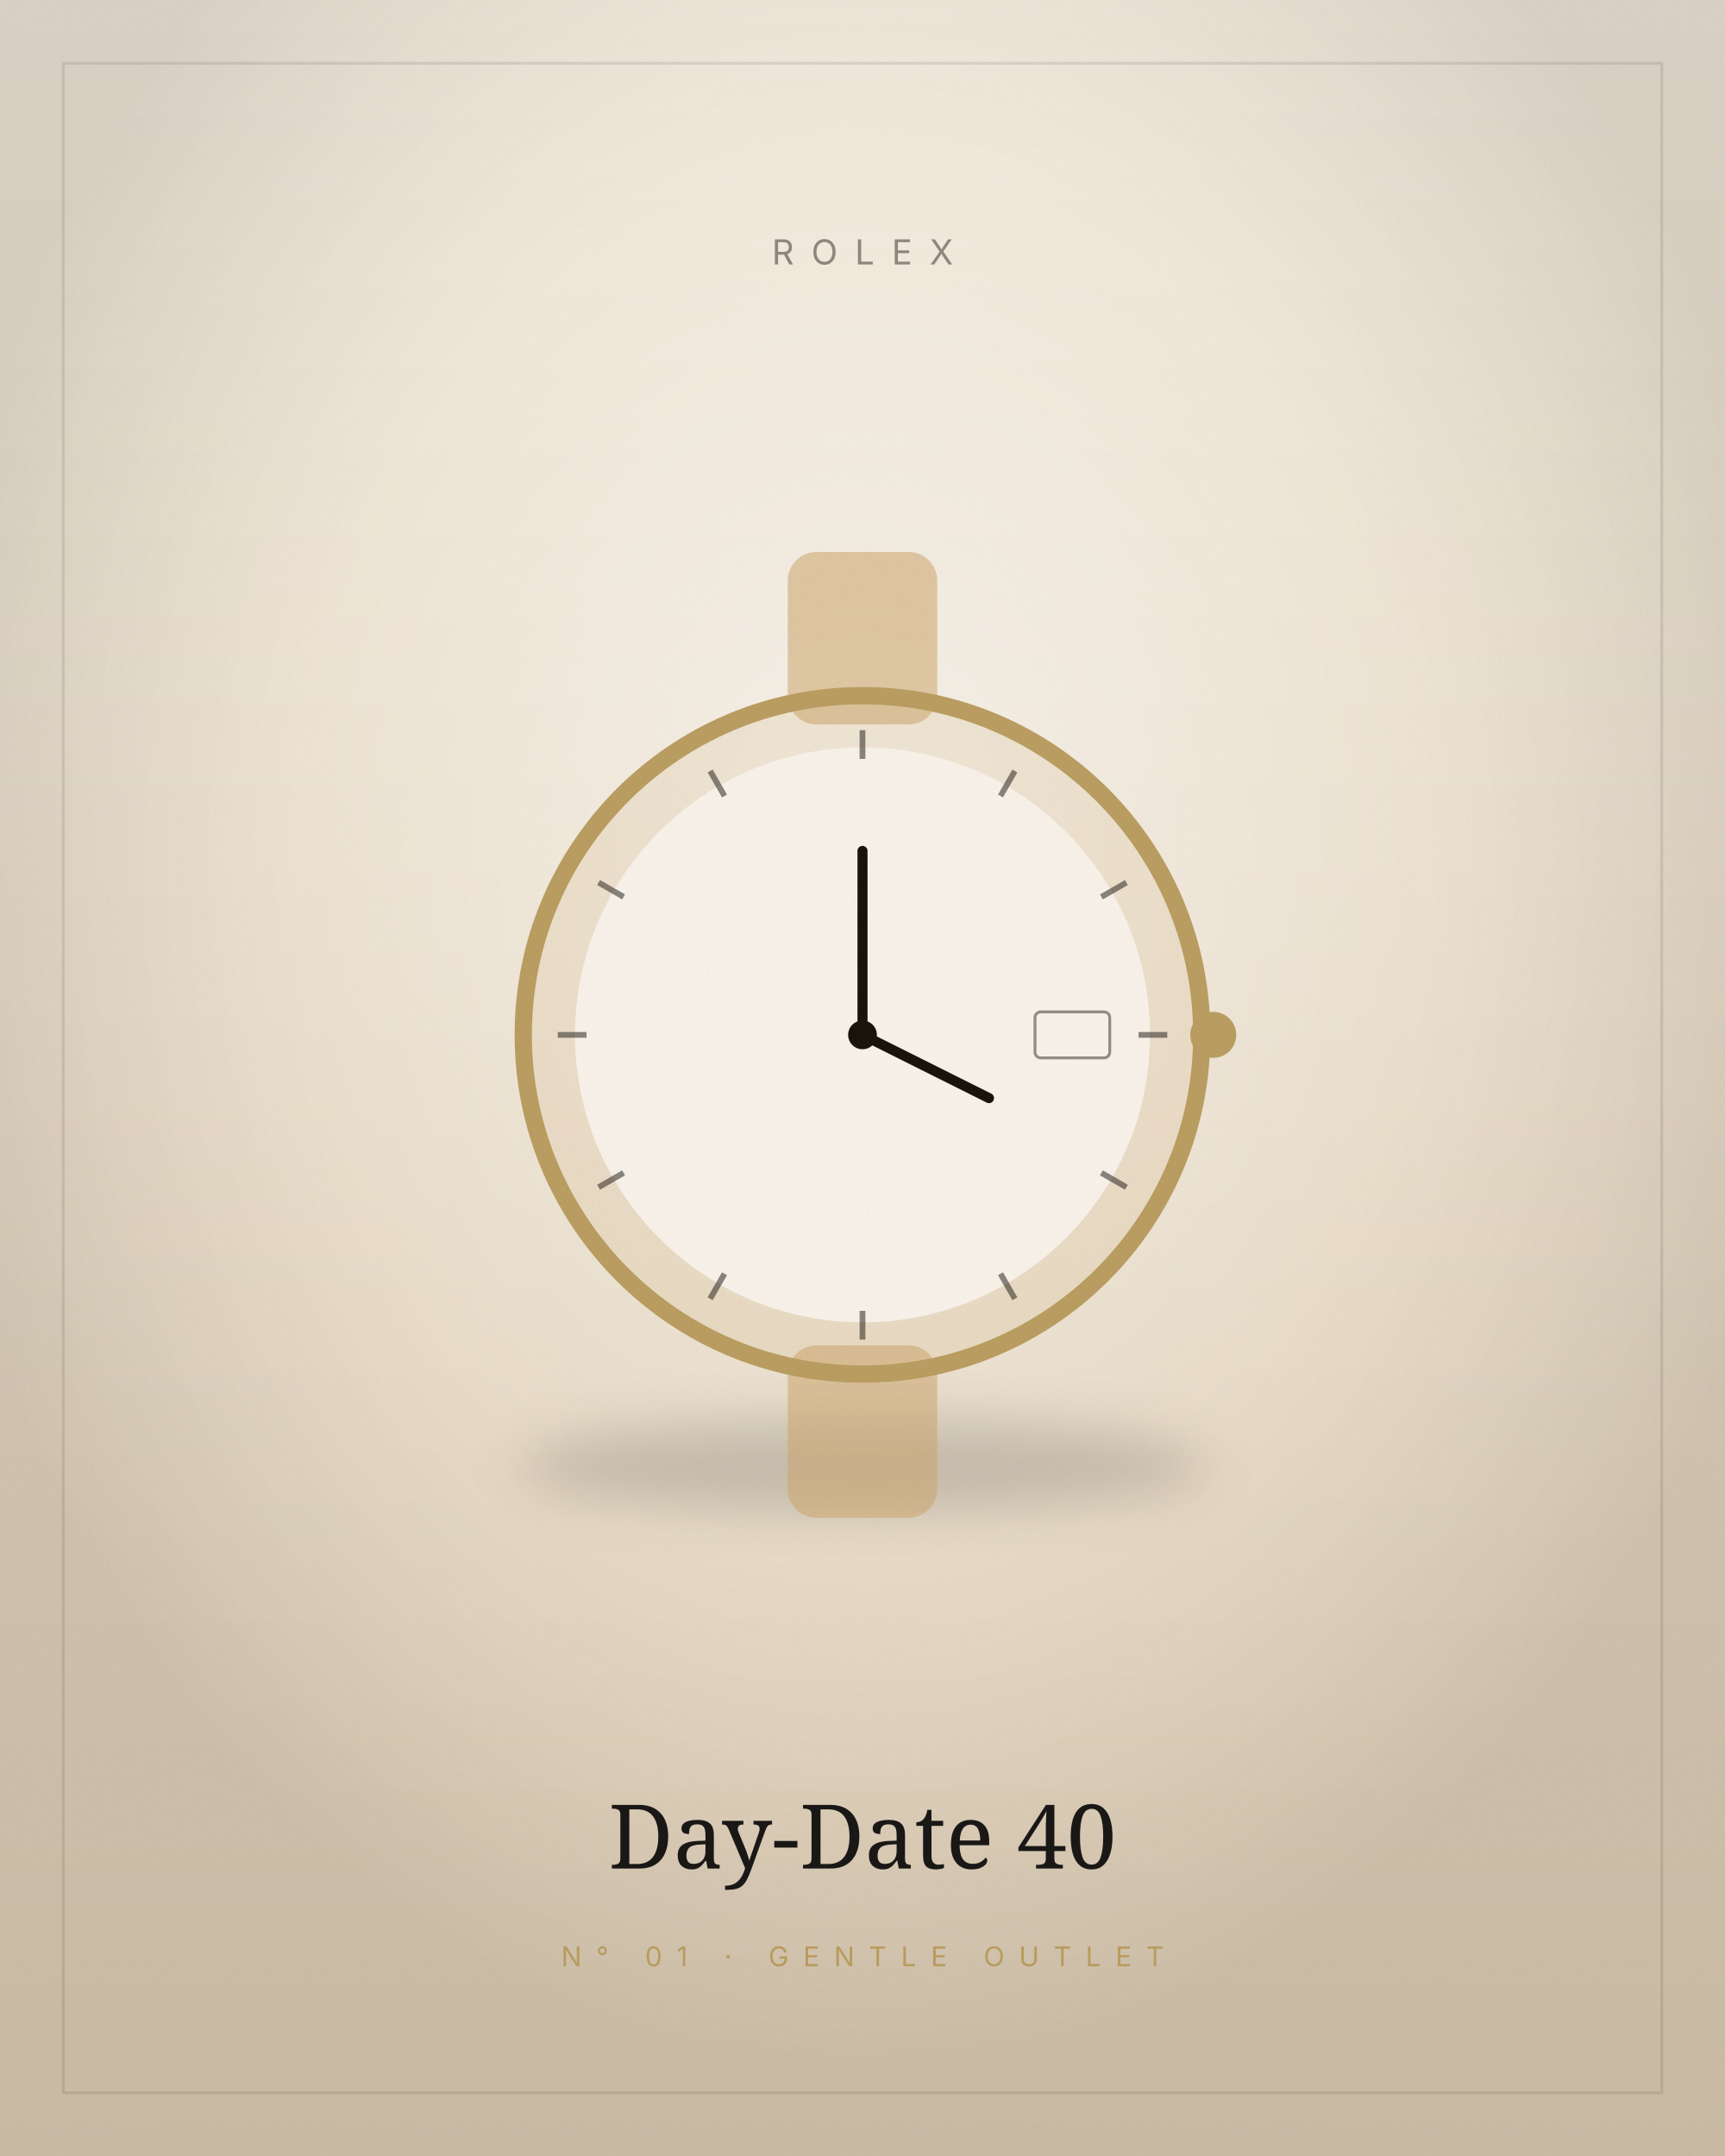
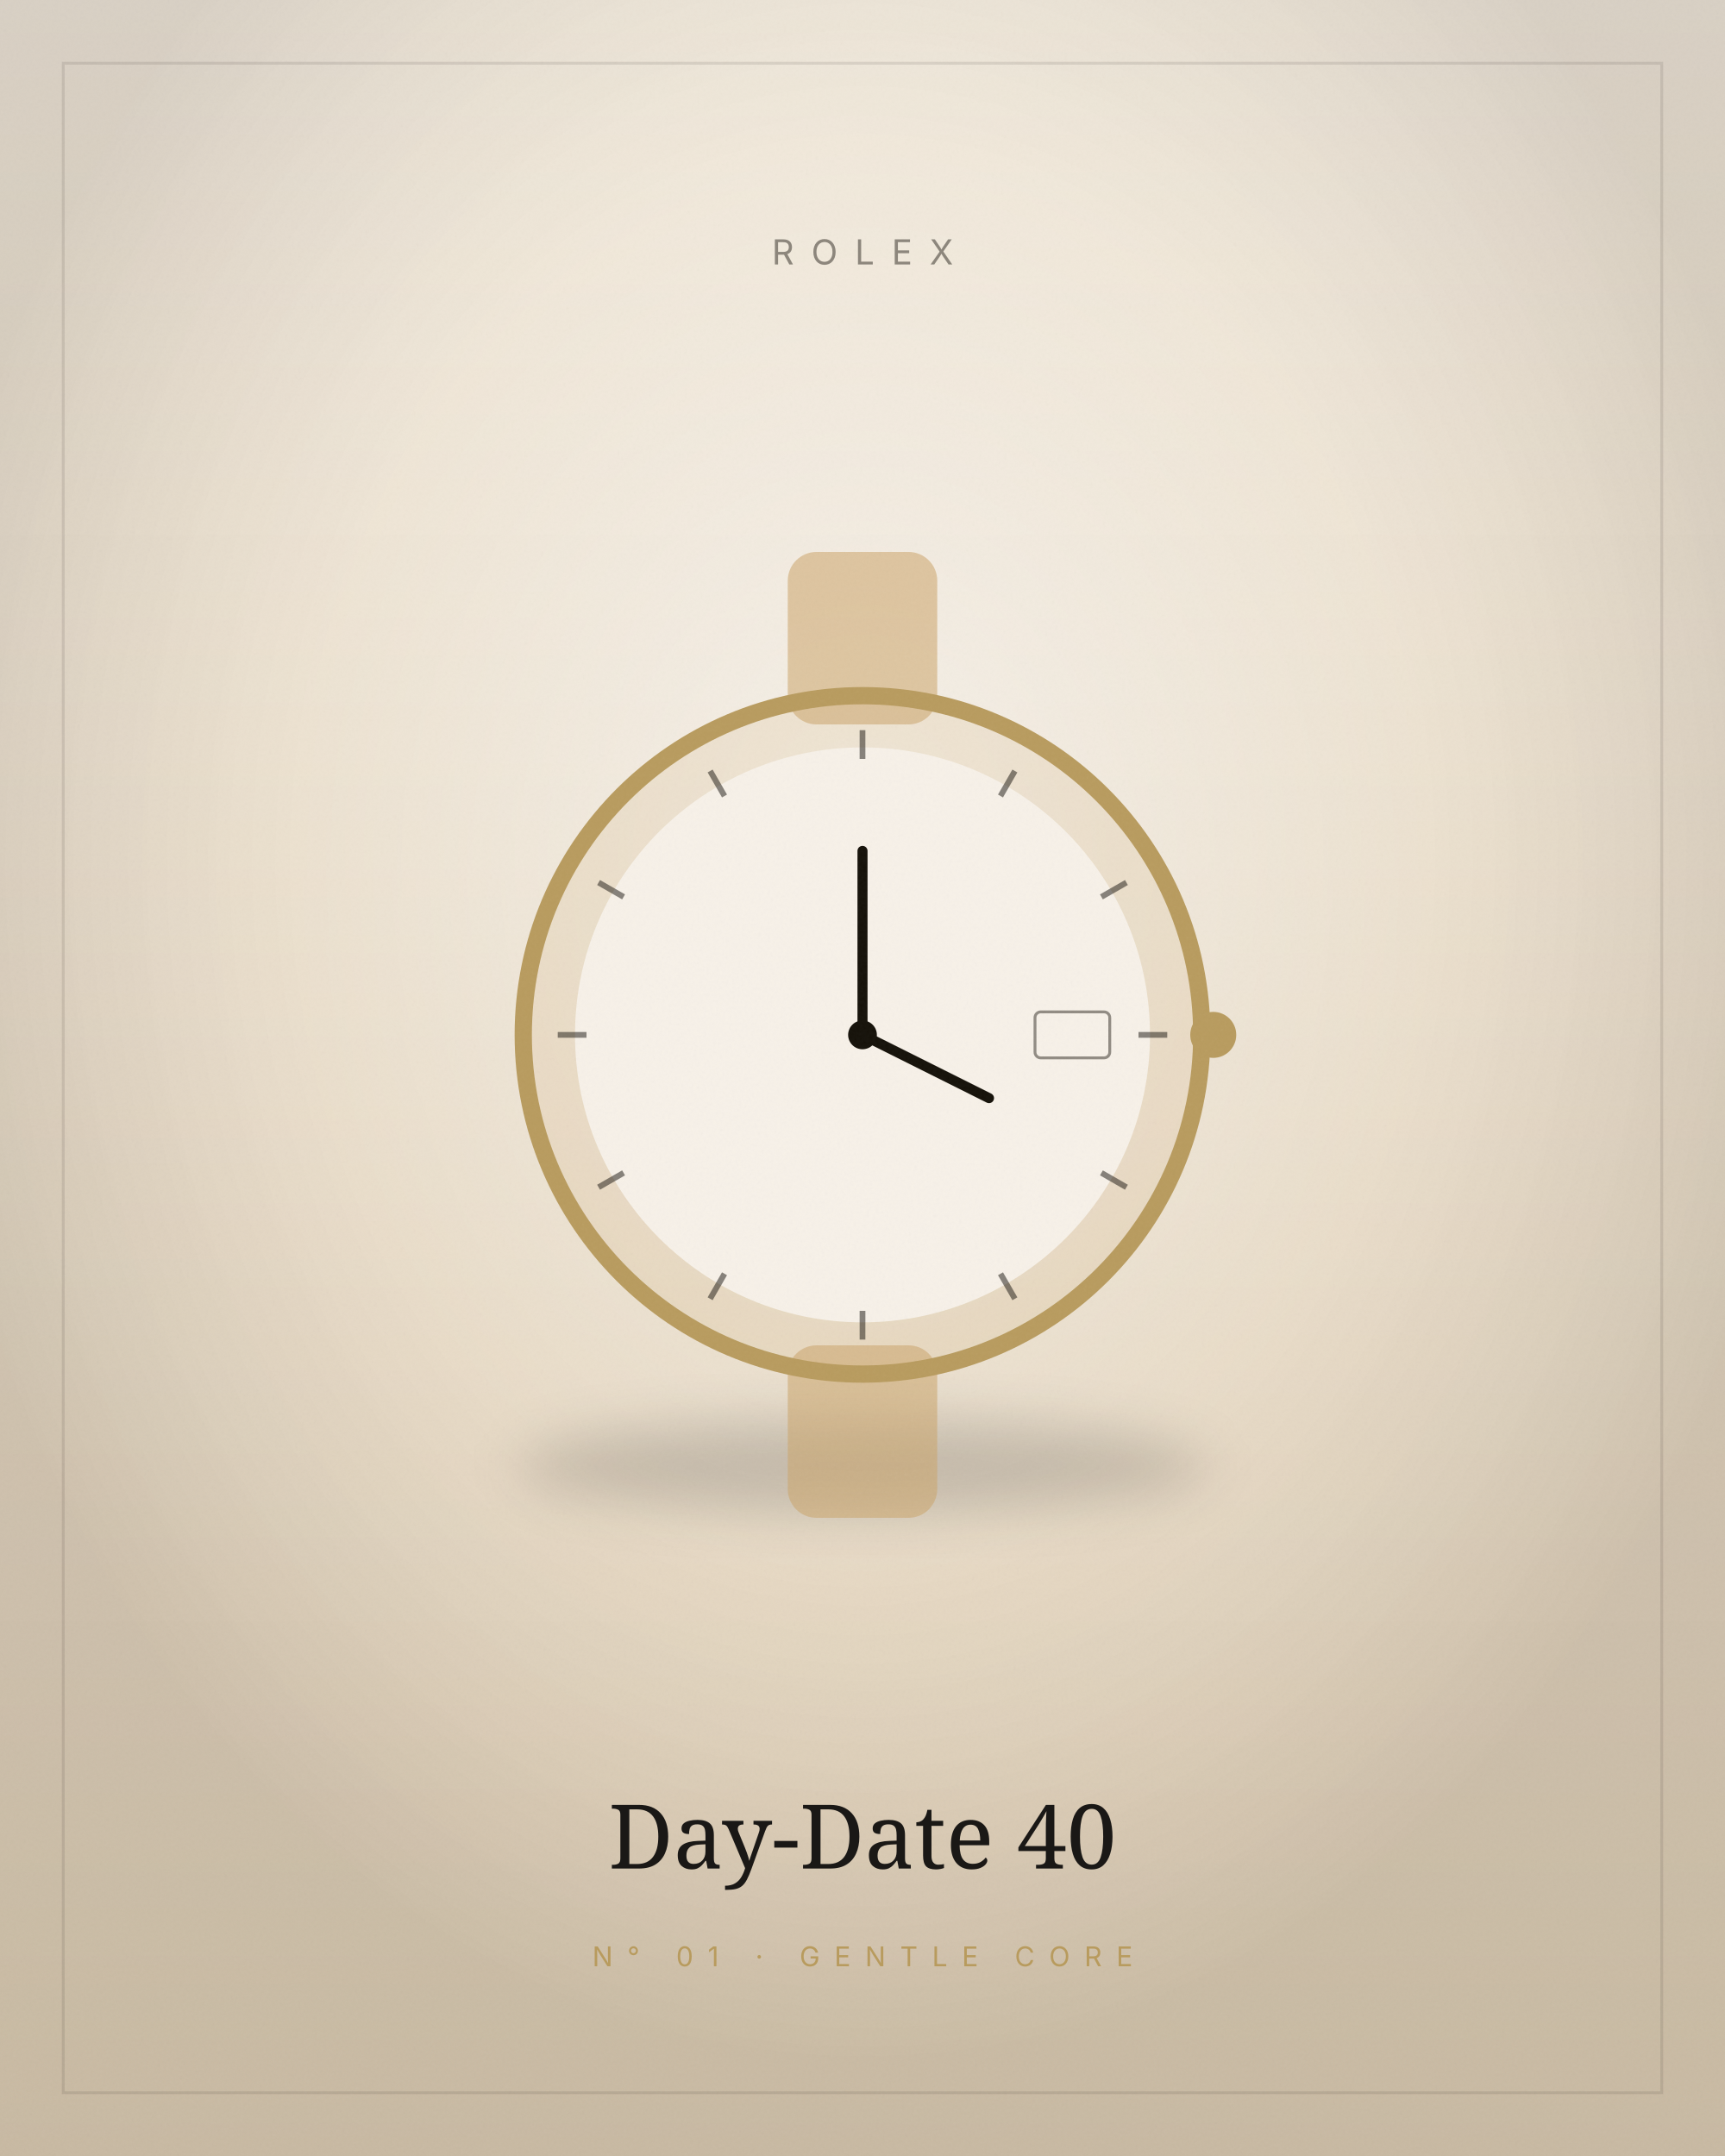
<svg xmlns="http://www.w3.org/2000/svg" width="600" height="750" viewBox="0 0 600 750">
  <defs>
    <linearGradient id="bg" x1="0" y1="0" x2="0" y2="1">
      <stop offset="0" stop-color="#f1e8da" />
      <stop offset="1" stop-color="#dfceb4" />
    </linearGradient>
    <radialGradient id="spot" cx="50%" cy="40%" r="55%">
      <stop offset="0" stop-color="#ffffff" stop-opacity="0.55" />
      <stop offset="0.6" stop-color="#ffffff" stop-opacity="0.08" />
      <stop offset="1" stop-color="#000000" stop-opacity="0.10" />
    </radialGradient>
    <filter id="soft" x="-50%" y="-50%" width="200%" height="200%">
      <feGaussianBlur stdDeviation="9" />
    </filter>
    <filter id="grain">
      <feTurbulence type="fractalNoise" baseFrequency="0.9" numOctaves="2" stitchTiles="stitch" />
      <feColorMatrix type="saturate" values="0" />
    </filter>
  </defs>
  <rect width="600" height="750" fill="url(#bg)" />
  <rect width="600" height="750" fill="url(#spot)" />
  <g>
    <ellipse cx="300" cy="510" rx="120" ry="16" fill="rgba(20,16,10,0.16)" filter="url(#soft)" />
    <rect x="274" y="192" width="52" height="60" rx="10" fill="#caa46a" opacity="0.55" />
    <rect x="274" y="468" width="52" height="60" rx="10" fill="#caa46a" opacity="0.55" />
    <circle cx="300" cy="360" r="120" fill="#caa46a" opacity="0.16" />
    <circle cx="300" cy="360" r="118" fill="none" stroke="#b89b5e" stroke-width="6" />
    <circle cx="300" cy="360" r="100" fill="#f7f1e8" />
    <line x1="300.0" y1="264.0" x2="300.0" y2="254.0" stroke="rgba(20,16,10,0.5)" stroke-width="2" />
    <line x1="348.0" y1="276.9" x2="353.0" y2="268.2" stroke="rgba(20,16,10,0.5)" stroke-width="2" />
    <line x1="383.1" y1="312.0" x2="391.8" y2="307.0" stroke="rgba(20,16,10,0.5)" stroke-width="2" />
    <line x1="396.0" y1="360.0" x2="406.0" y2="360.0" stroke="rgba(20,16,10,0.5)" stroke-width="2" />
    <line x1="383.1" y1="408.0" x2="391.8" y2="413.0" stroke="rgba(20,16,10,0.5)" stroke-width="2" />
    <line x1="348.0" y1="443.1" x2="353.0" y2="451.8" stroke="rgba(20,16,10,0.5)" stroke-width="2" />
    <line x1="300.0" y1="456.0" x2="300.0" y2="466.0" stroke="rgba(20,16,10,0.5)" stroke-width="2" />
    <line x1="252.0" y1="443.1" x2="247.0" y2="451.8" stroke="rgba(20,16,10,0.5)" stroke-width="2" />
    <line x1="216.9" y1="408.0" x2="208.2" y2="413.0" stroke="rgba(20,16,10,0.5)" stroke-width="2" />
    <line x1="204.0" y1="360.0" x2="194.0" y2="360.0" stroke="rgba(20,16,10,0.5)" stroke-width="2" />
    <line x1="216.9" y1="312.0" x2="208.2" y2="307.0" stroke="rgba(20,16,10,0.5)" stroke-width="2" />
    <line x1="252.0" y1="276.9" x2="247.0" y2="268.2" stroke="rgba(20,16,10,0.5)" stroke-width="2" />
    <line x1="300" y1="360" x2="300" y2="296" stroke="#141008" stroke-width="3.5" stroke-linecap="round" />
    <line x1="300" y1="360" x2="344" y2="382" stroke="#141008" stroke-width="3.5" stroke-linecap="round" />
    <circle cx="300" cy="360" r="5" fill="#141008" />
    <rect x="360" y="352" width="26" height="16" rx="2" fill="none" stroke="rgba(20,16,10,0.45)" />
    <circle cx="422" cy="360" r="8" fill="#b89b5e" />
  </g>
  <rect width="600" height="750" filter="url(#grain)" opacity="0.05" />
  <rect x="22" y="22" width="556" height="706" fill="none" stroke="rgba(20,16,10,0.10)" />
  <text x="300" y="92" text-anchor="middle" font-family="Inter, Helvetica, sans-serif" font-size="12" letter-spacing="6" fill="rgba(20,16,10,0.45)">ROLEX</text>
  <text x="300" y="650" text-anchor="middle" font-family="Georgia, 'Cormorant Garamond', serif" font-size="31" fill="#1a1816">Day-Date 40</text>
-   <text x="300" y="684" text-anchor="middle" font-family="Inter, Helvetica, sans-serif" font-size="9.5" letter-spacing="5" fill="#b89b5e">N° 01 · GENTLE OUTLET</text>
+   <text x="300" y="684" text-anchor="middle" font-family="Inter, Helvetica, sans-serif" font-size="9.5" letter-spacing="5" fill="#b89b5e">N° 01 · GENTLE CORE</text>
</svg>
